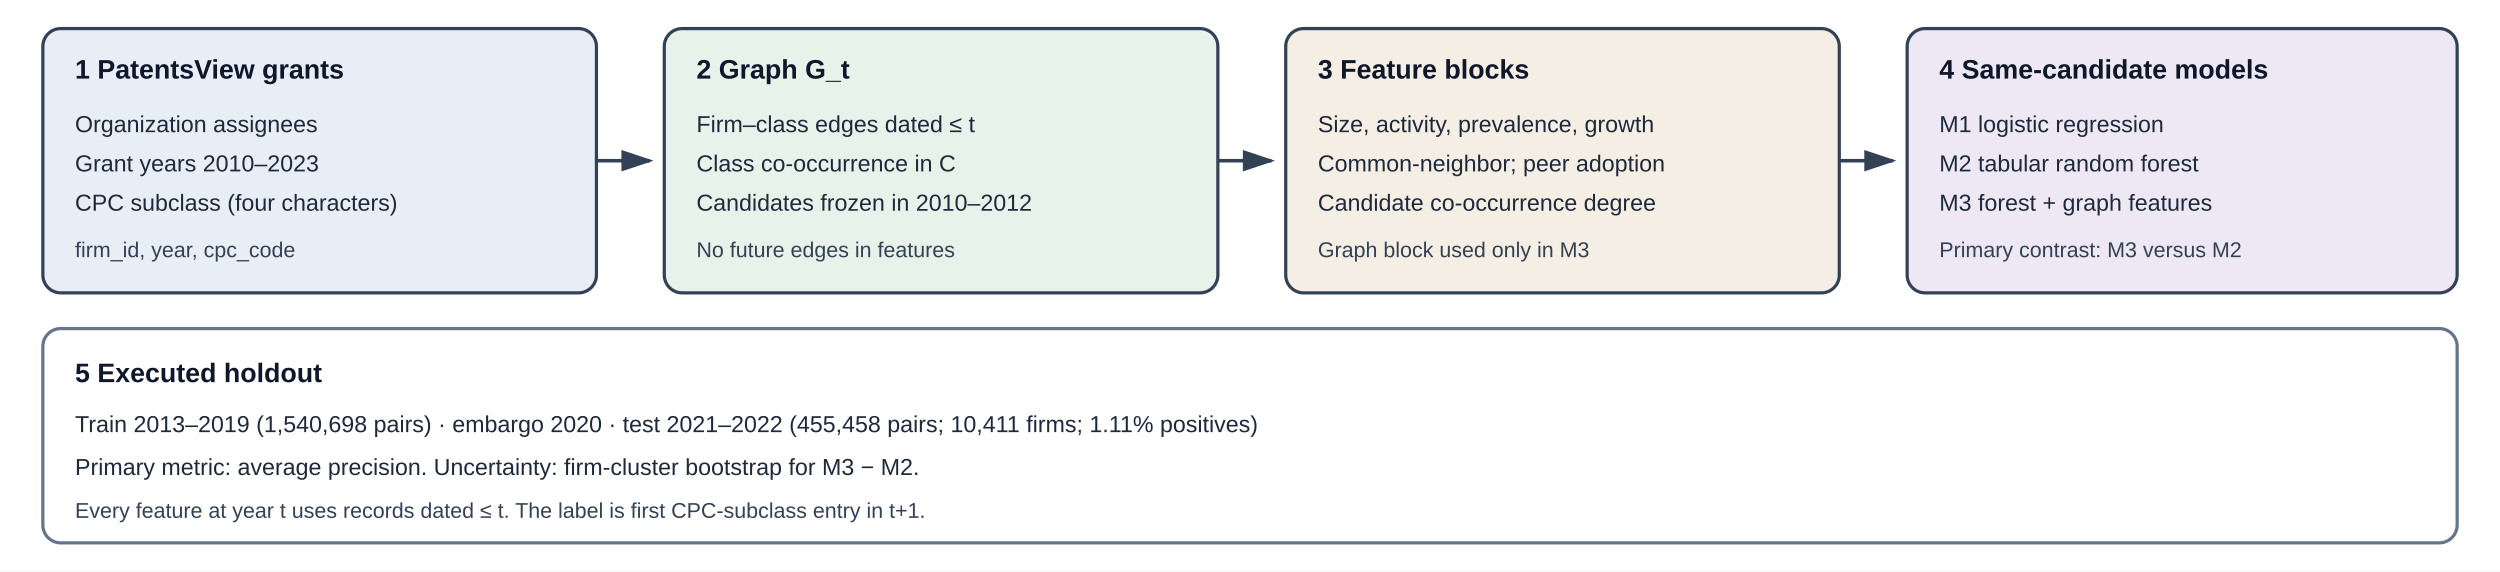
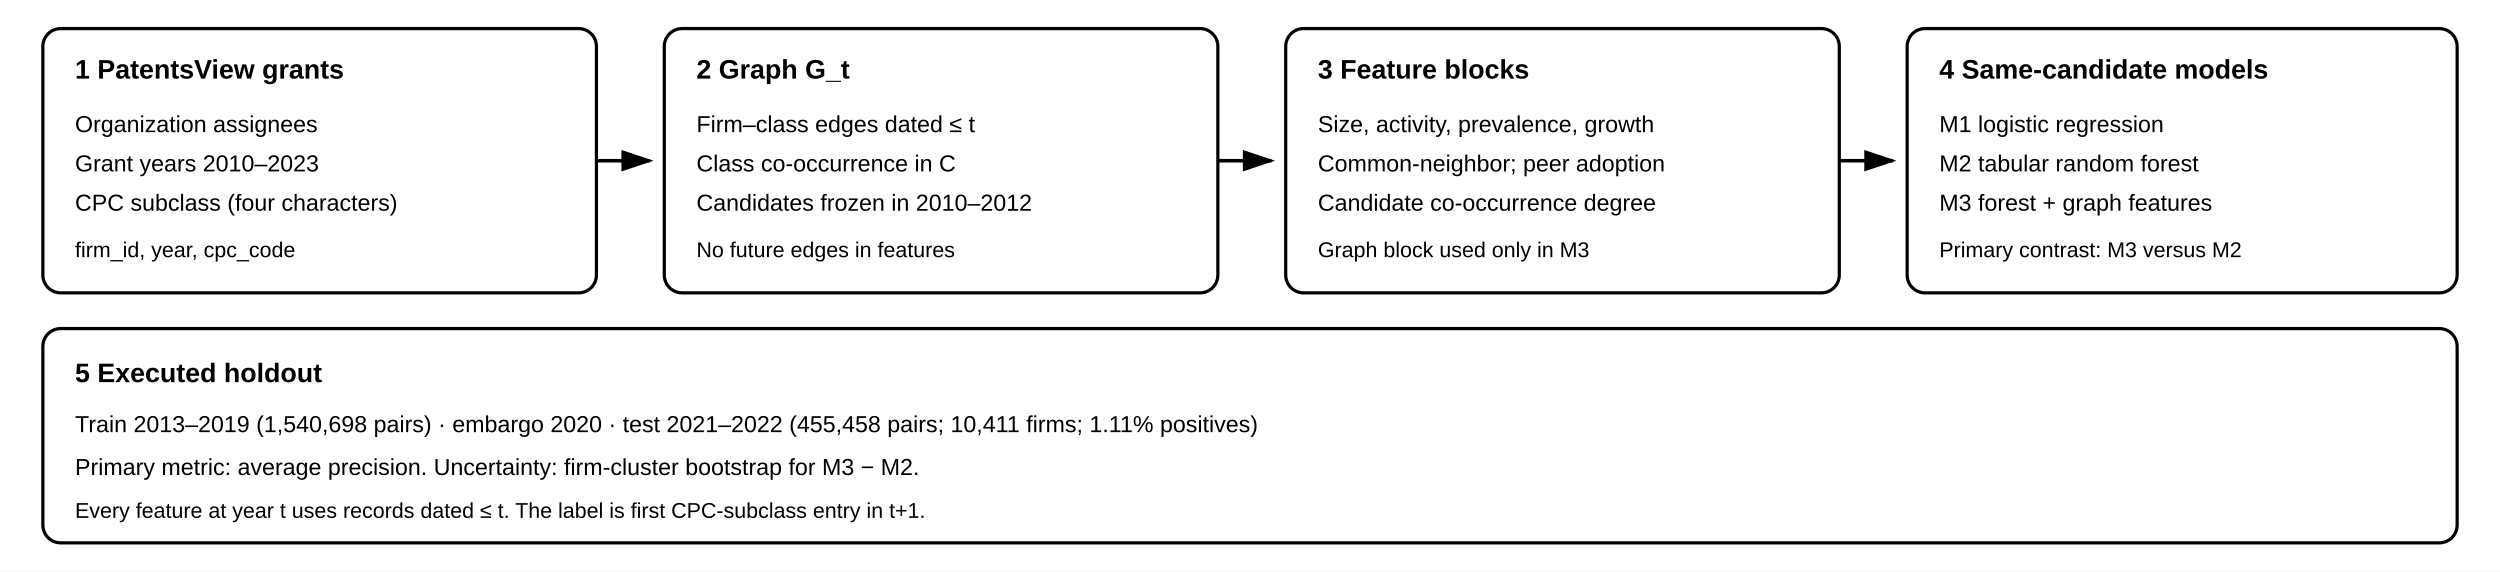
<svg xmlns="http://www.w3.org/2000/svg" width="1400" height="320" viewBox="0 0 1400 320">
  <defs>
    <marker id="arrow" markerWidth="10" markerHeight="10" refX="8" refY="3" orient="auto">
-       <path d="M0,0 L0,6 L9,3 z" fill="#334155" />
+       <path d="M0,0 L0,6 L9,3 z" fill="#000000" />
    </marker>
    <style>
-       .box{stroke:#334155;stroke-width:1.8;rx:10}
-       .head{font:700 15px Arial, Helvetica, sans-serif;fill:#0f172a}
-       .body{font:13px Arial, Helvetica, sans-serif;fill:#1e293b}
-       .edge{stroke:#334155;stroke-width:2;fill:none;marker-end:url(#arrow)}
-       .small{font:12px Arial, Helvetica, sans-serif;fill:#334155}
+       .box{fill:#ffffff;stroke:#000000;stroke-width:1.8;rx:10}
+       .head{font:700 15px Arial, Helvetica, sans-serif;fill:#000000}
+       .body{font:13px Arial, Helvetica, sans-serif;fill:#000000}
+       .edge{stroke:#000000;stroke-width:2;fill:none;marker-end:url(#arrow)}
+       .small{font:12px Arial, Helvetica, sans-serif;fill:#000000}
    </style>
  </defs>
  <rect width="1400" height="320" fill="#ffffff" />
-   <rect x="24" y="16" width="310" height="148" fill="#e8eef6" class="box" />
+   <rect x="24" y="16" width="310" height="148" class="box" />
  <text x="42" y="44" class="head">1  PatentsView grants</text>
  <text x="42" y="74" class="body">Organization assignees</text>
  <text x="42" y="96" class="body">Grant years 2010–2023</text>
  <text x="42" y="118" class="body">CPC subclass (four characters)</text>
  <text x="42" y="144" class="small">firm_id, year, cpc_code</text>
-   <rect x="372" y="16" width="310" height="148" fill="#e7f2ea" class="box" />
+   <rect x="372" y="16" width="310" height="148" class="box" />
  <text x="390" y="44" class="head">2  Graph G_t</text>
  <text x="390" y="74" class="body">Firm–class edges dated ≤ t</text>
  <text x="390" y="96" class="body">Class co-occurrence in C</text>
  <text x="390" y="118" class="body">Candidates frozen in 2010–2012</text>
  <text x="390" y="144" class="small">No future edges in features</text>
-   <rect x="720" y="16" width="310" height="148" fill="#f4eee4" class="box" />
+   <rect x="720" y="16" width="310" height="148" class="box" />
  <text x="738" y="44" class="head">3  Feature blocks</text>
  <text x="738" y="74" class="body">Size, activity, prevalence, growth</text>
  <text x="738" y="96" class="body">Common-neighbor; peer adoption</text>
  <text x="738" y="118" class="body">Candidate co-occurrence degree</text>
  <text x="738" y="144" class="small">Graph block used only in M3</text>
-   <rect x="1068" y="16" width="308" height="148" fill="#eee8f4" class="box" />
+   <rect x="1068" y="16" width="308" height="148" class="box" />
  <text x="1086" y="44" class="head">4  Same-candidate models</text>
  <text x="1086" y="74" class="body">M1 logistic regression</text>
  <text x="1086" y="96" class="body">M2 tabular random forest</text>
  <text x="1086" y="118" class="body">M3 forest + graph features</text>
  <text x="1086" y="144" class="small">Primary contrast: M3 versus M2</text>
  <path d="M334 90 H364" class="edge" />
  <path d="M682 90 H712" class="edge" />
  <path d="M1030 90 H1060" class="edge" />
-   <rect x="24" y="184" width="1352" height="120" fill="#ffffff" stroke="#64748b" stroke-width="1.8" rx="10" />
+   <rect x="24" y="184" width="1352" height="120" fill="#ffffff" stroke="#000000" stroke-width="1.8" rx="10" />
  <text x="42" y="214" class="head">5  Executed holdout</text>
  <text x="42" y="242" class="body">Train 2013–2019 (1,540,698 pairs) · embargo 2020 · test 2021–2022 (455,458 pairs; 10,411 firms; 1.11% positives)</text>
  <text x="42" y="266" class="body">Primary metric: average precision. Uncertainty: firm-cluster bootstrap for M3 − M2.</text>
  <text x="42" y="290" class="small">Every feature at year t uses records dated ≤ t. The label is first CPC-subclass entry in t+1.</text>
</svg>
